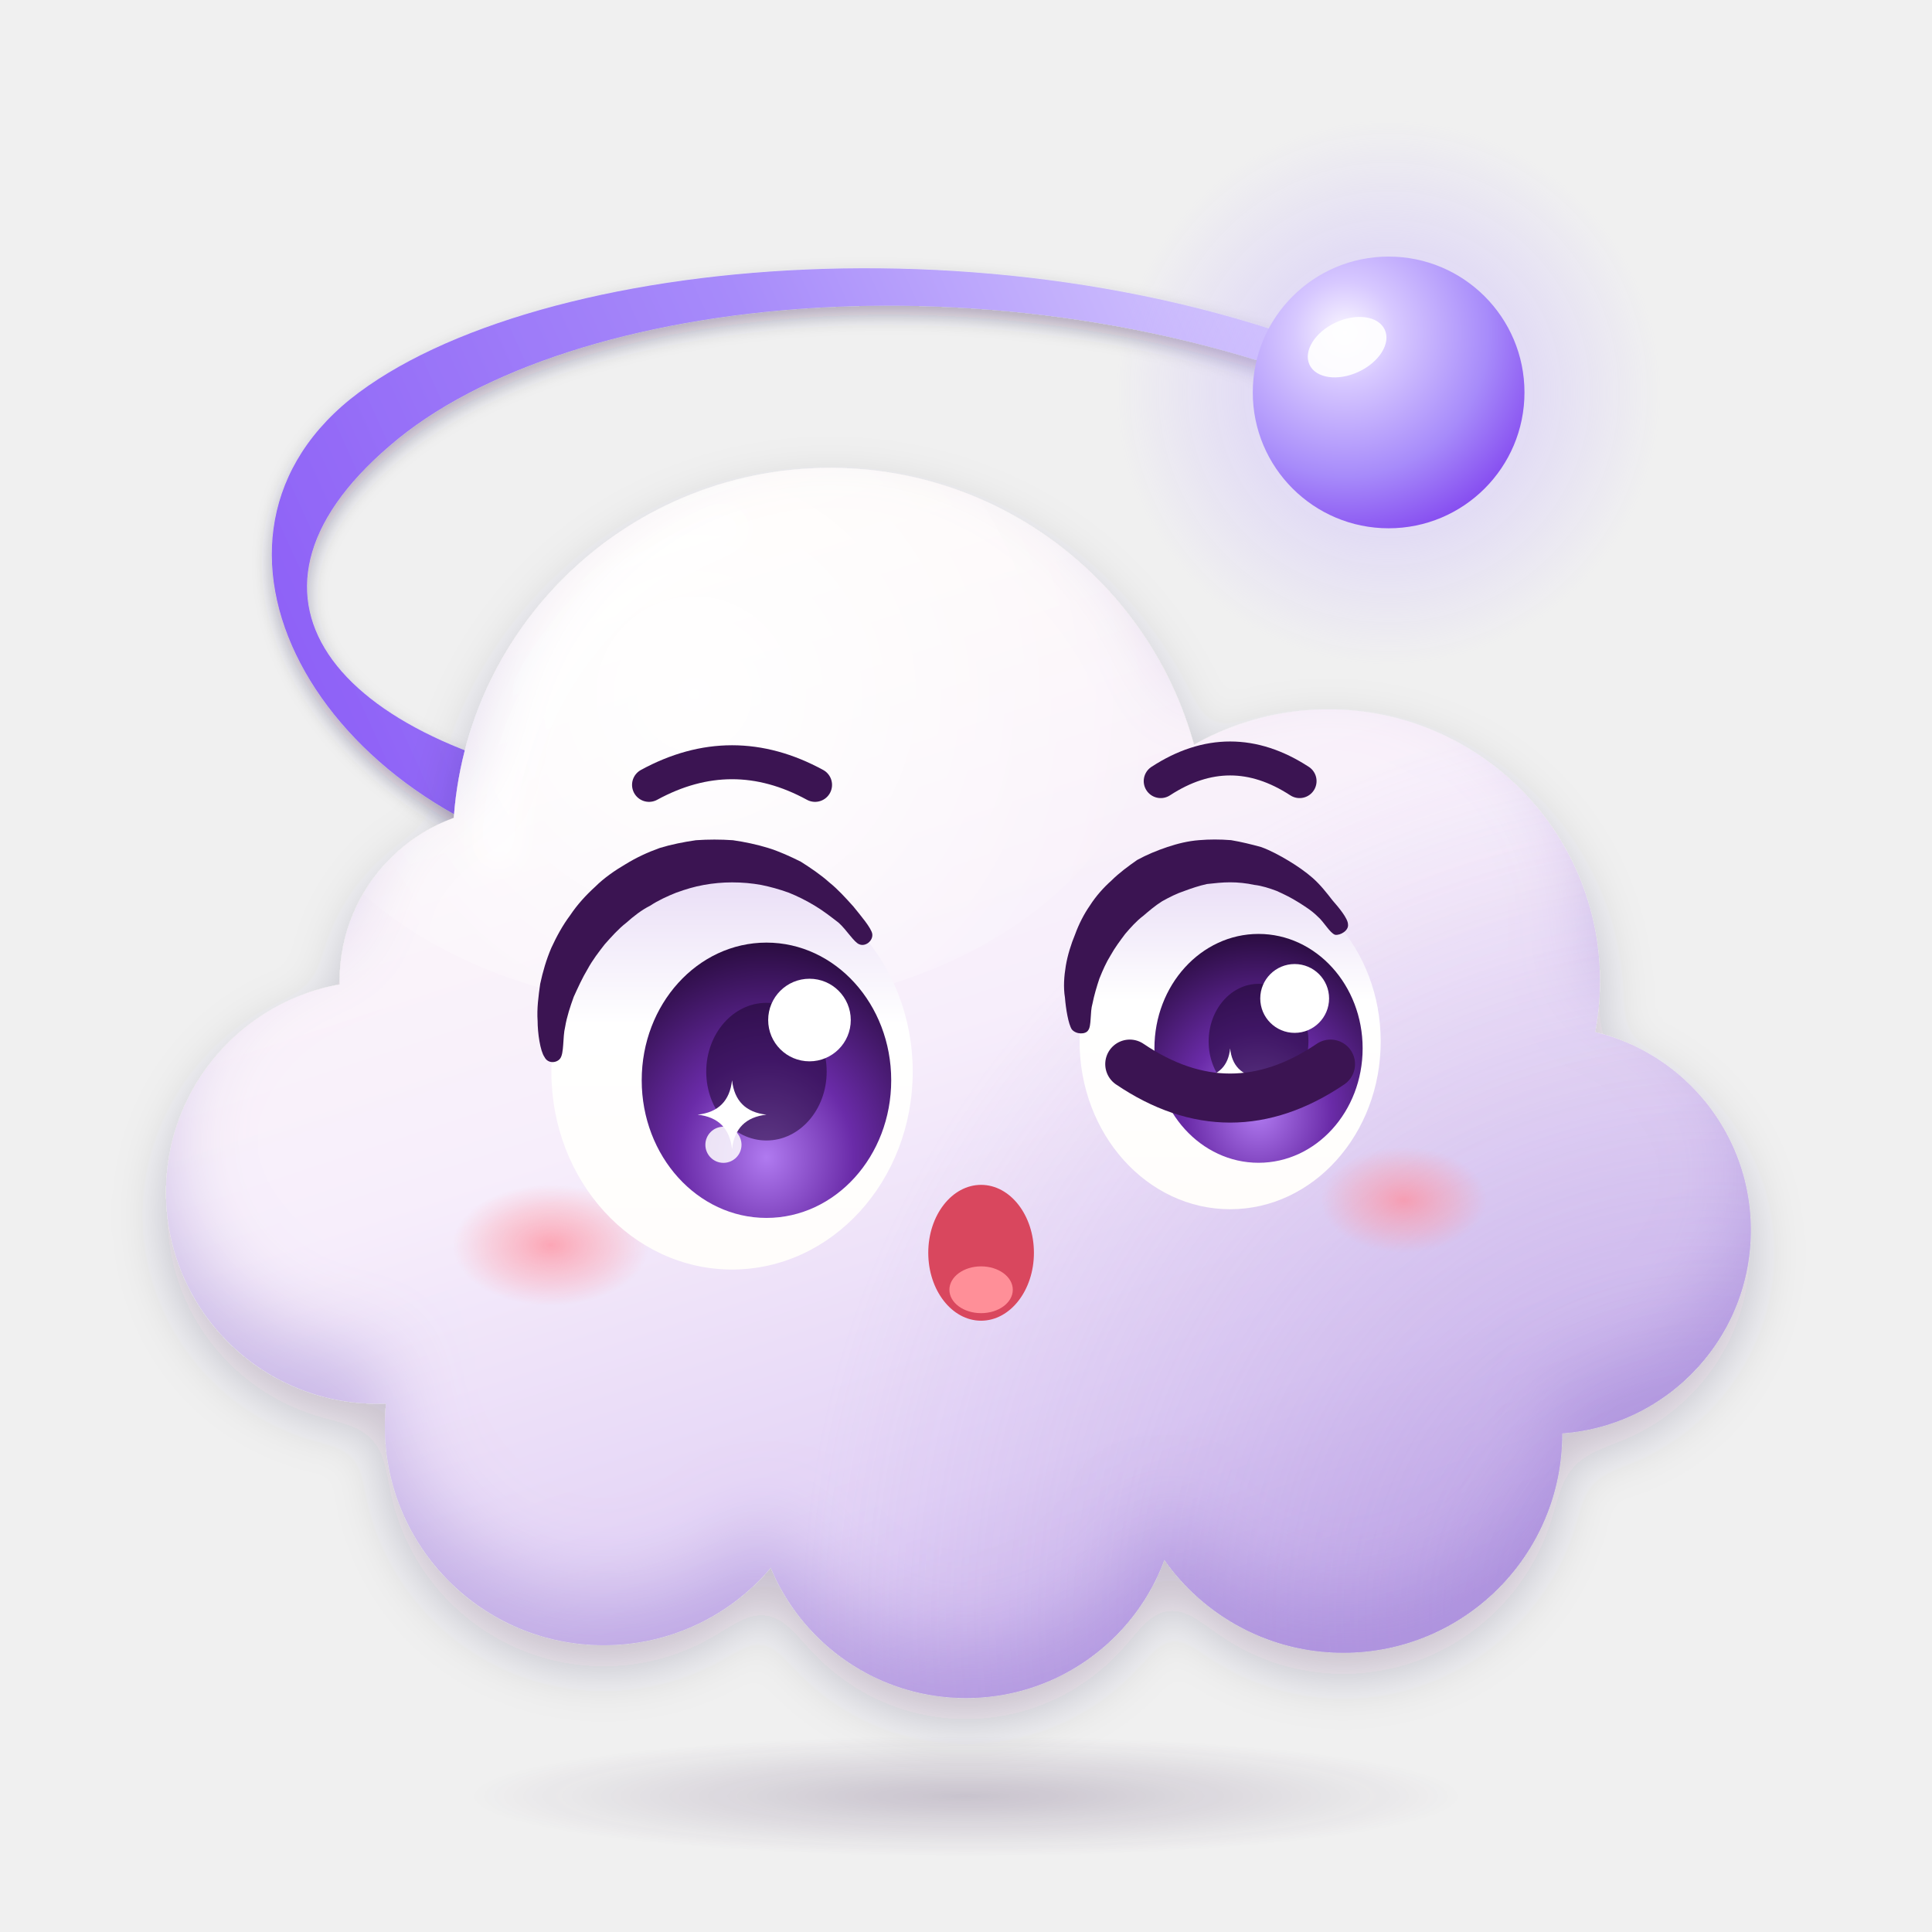
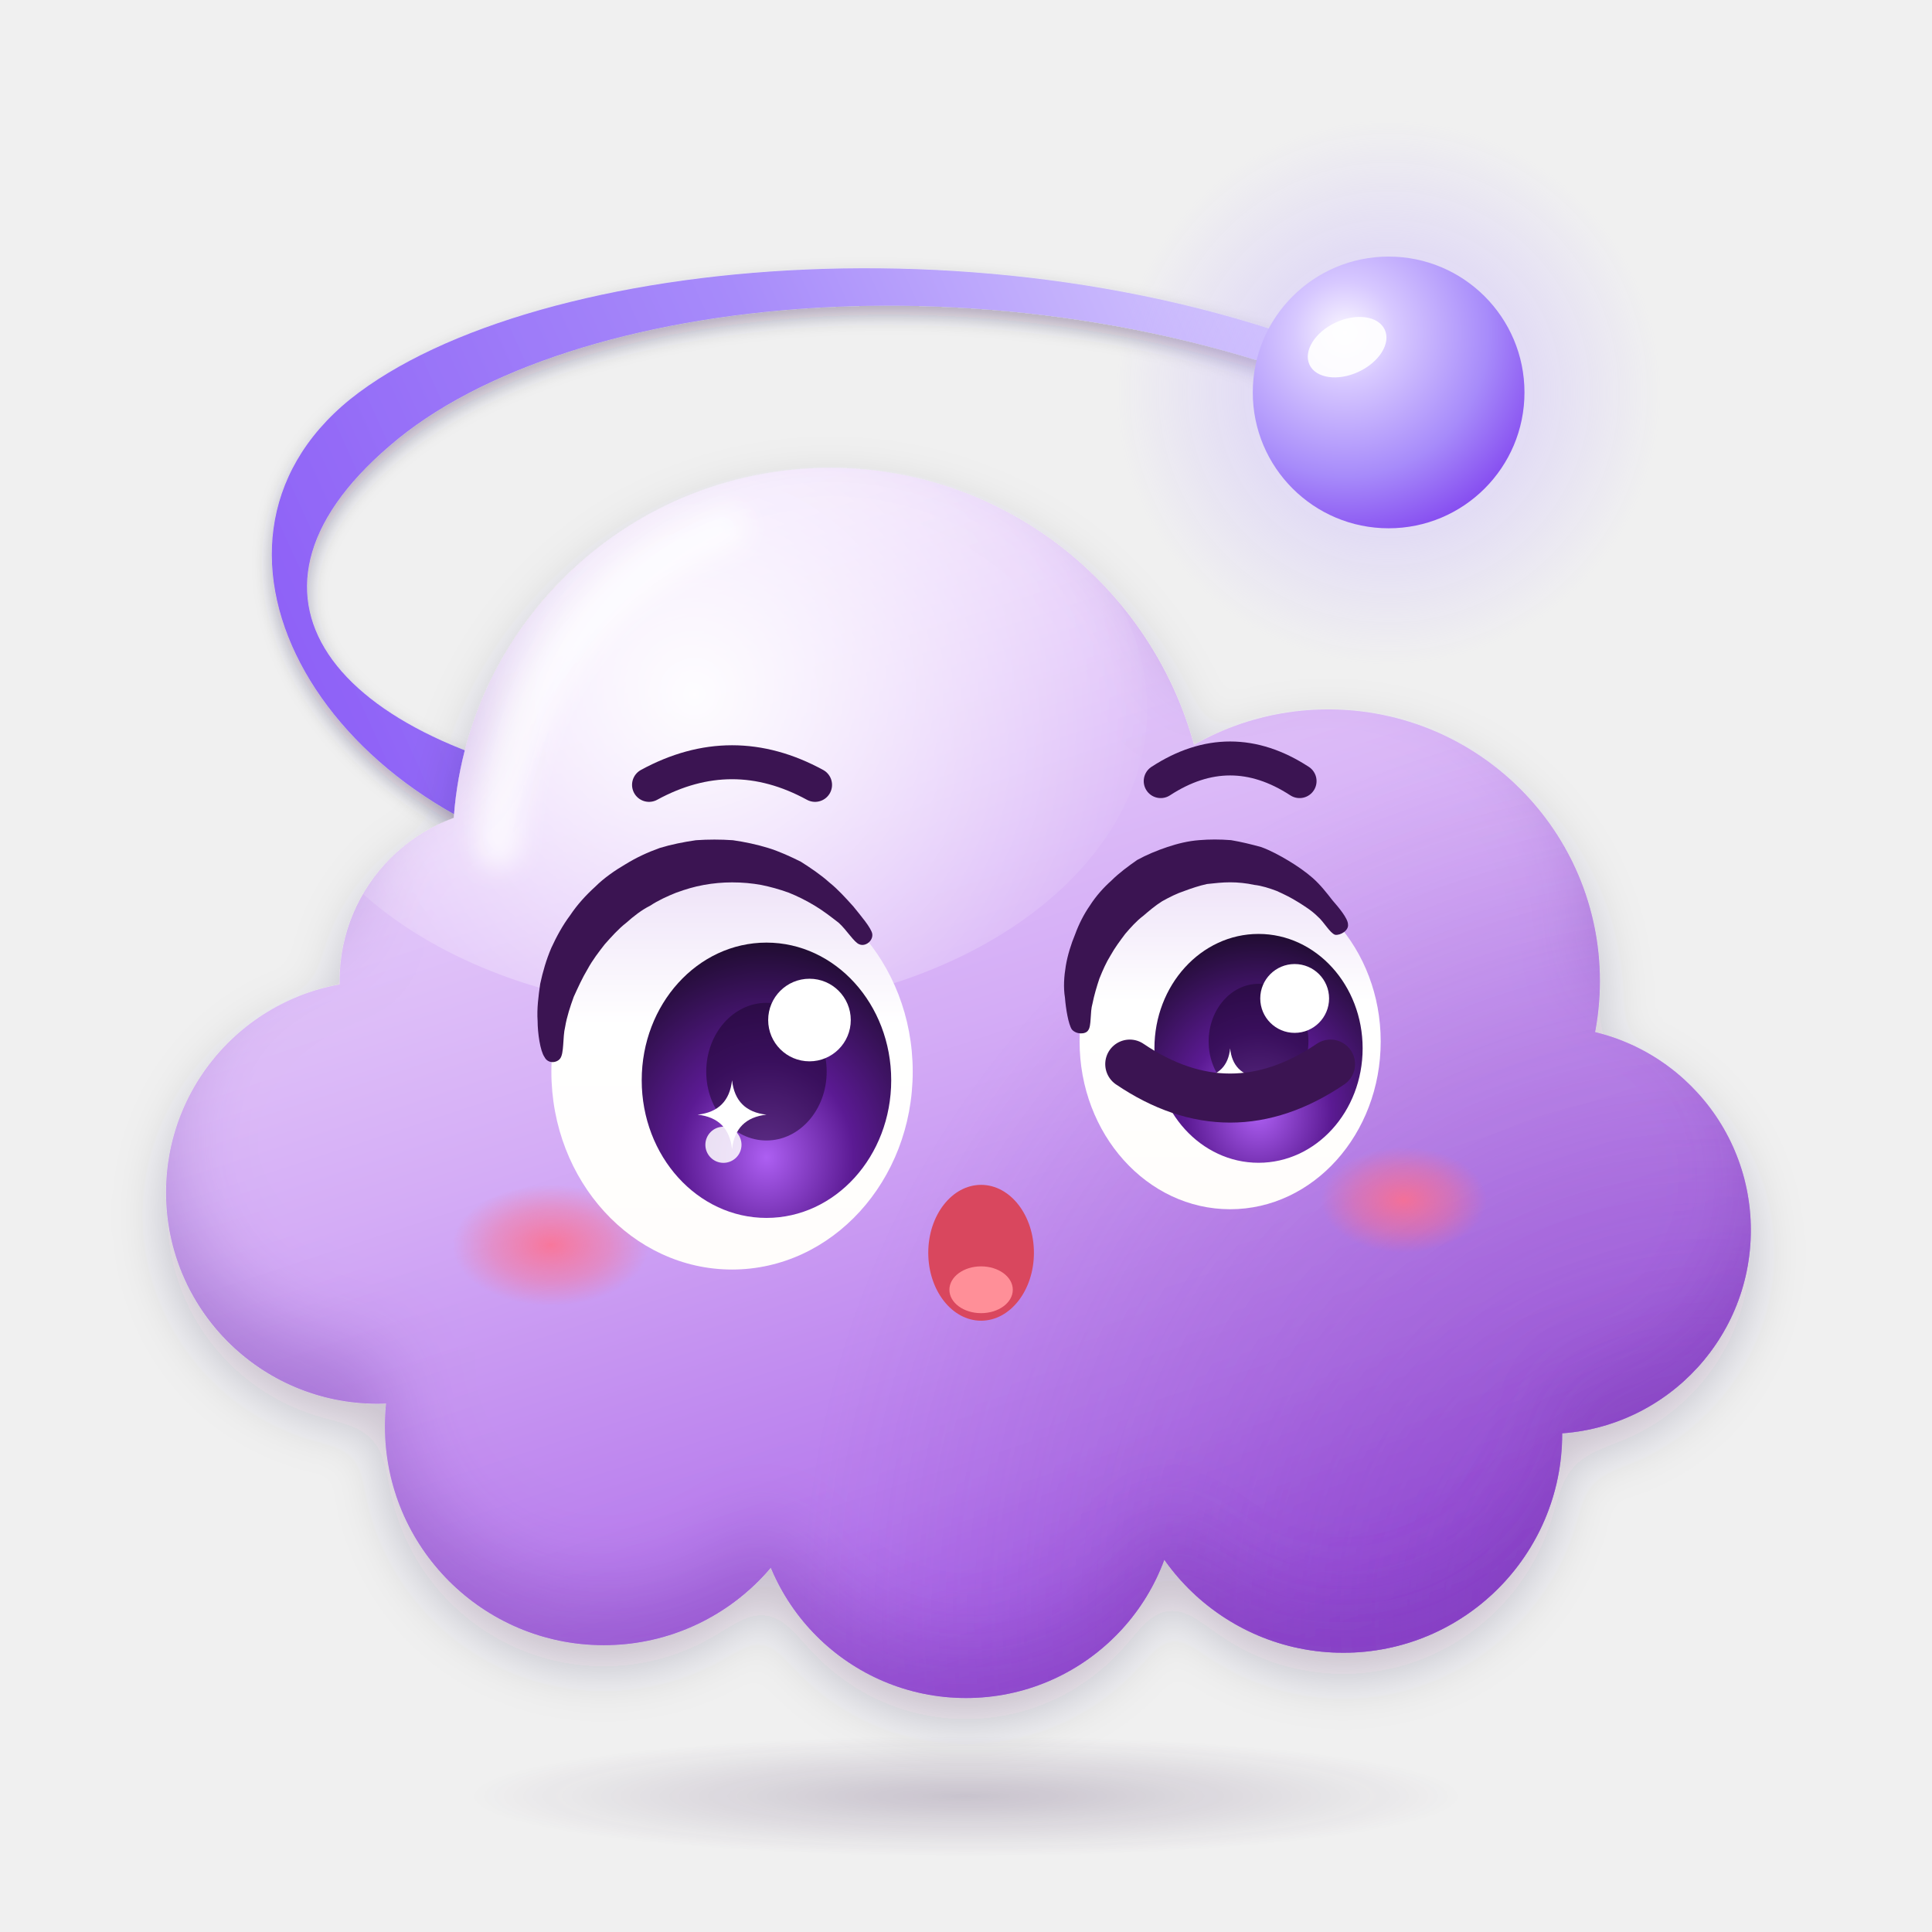
<svg xmlns="http://www.w3.org/2000/svg" viewBox="0 0 256 256" role="img" aria-labelledby="kcTitle">
  <style>
    .float{transform-origin:128px 200px;animation:kfloat 4s cubic-bezier(.45,0,.55,1) infinite}
    @keyframes kfloat{0%{transform:translate(0px,0px)}50%{transform:translate(0px,-3px)}100%{transform:translate(0px,0px)}}
    .groundB{transform-origin:128px 238px;animation:kgroundB 4s cubic-bezier(.45,0,.55,1) infinite}
    @keyframes kgroundB{0%{opacity:1;transform:scale(1,1)}50%{opacity:0.82;transform:scale(0.94,0.94)}100%{opacity:1;transform:scale(1,1)}}
    .hop{animation:khop 8s cubic-bezier(.45,0,.55,1) infinite}
    @keyframes khop{0%{transform:translate(0px,0px)}23.75%{transform:translate(0px,0px);animation-timing-function:cubic-bezier(.2,.75,.35,1)}25.625%{transform:translate(0px,-10px)}28.125%{transform:translate(0px,-8px)}28.75%{transform:translate(0px,-8px)}30%{transform:translate(-1.2px,-8px)}31.25%{transform:translate(0px,-8px)}32.5%{transform:translate(-1.2px,-8px)}33.75%{transform:translate(0px,-8px)}35%{transform:translate(-1.2px,-8px)}36.25%{transform:translate(0px,-8px)}37.5%{transform:translate(-1.2px,-8px)}38.75%{transform:translate(0px,-8px)}40%{transform:translate(0px,-8px);animation-timing-function:cubic-bezier(.6,0,.85,.45)}42.5%{transform:translate(0px,0px);animation-timing-function:cubic-bezier(.2,.75,.35,1)}44.375%{transform:translate(0px,0px)}46.875%{transform:translate(0px,0px);animation-timing-function:cubic-bezier(.2,.75,.35,1)}47.875%{transform:translate(0px,0px);animation-timing-function:cubic-bezier(.2,.75,.35,1)}50%{transform:translate(0px,-8px);animation-timing-function:cubic-bezier(.6,0,.85,.45)}52.125%{transform:translate(0px,0px);animation-timing-function:cubic-bezier(.2,.75,.35,1)}53.125%{transform:translate(0px,0px)}53.75%{transform:translate(0px,0px);animation-timing-function:cubic-bezier(.2,.75,.35,1)}54.75%{transform:translate(0px,0px);animation-timing-function:cubic-bezier(.2,.75,.35,1)}56.875%{transform:translate(0px,-8px);animation-timing-function:cubic-bezier(.6,0,.85,.45)}59%{transform:translate(0px,0px);animation-timing-function:cubic-bezier(.2,.75,.35,1)}60%{transform:translate(0px,0px)}100%{transform:translate(0px,0px)}}
    .squash{transform-origin:128px 226px;animation:ksquash 8s cubic-bezier(.45,0,.55,1) infinite}
    @keyframes ksquash{0%{transform:scale(1,1)}23.75%{transform:scale(1,1);animation-timing-function:cubic-bezier(.2,.75,.35,1)}25.625%{transform:scale(0.92,1.1)}28.125%{transform:scale(1,1)}28.75%{transform:scale(1,1)}30%{transform:scale(1,1)}31.25%{transform:scale(1,1)}32.5%{transform:scale(1,1)}33.75%{transform:scale(1,1)}35%{transform:scale(1,1)}36.25%{transform:scale(1,1)}37.5%{transform:scale(1,1)}38.75%{transform:scale(1,1)}40%{transform:scale(1,1);animation-timing-function:cubic-bezier(.6,0,.85,.45)}42.5%{transform:scale(1.07,0.92);animation-timing-function:cubic-bezier(.2,.75,.35,1)}44.375%{transform:scale(1,1)}46.875%{transform:scale(1,1);animation-timing-function:cubic-bezier(.2,.75,.35,1)}47.875%{transform:scale(1.06,0.92);animation-timing-function:cubic-bezier(.2,.75,.35,1)}50%{transform:scale(0.97,1.04);animation-timing-function:cubic-bezier(.6,0,.85,.45)}52.125%{transform:scale(1.06,0.93);animation-timing-function:cubic-bezier(.2,.75,.35,1)}53.125%{transform:scale(1,1)}53.75%{transform:scale(1,1);animation-timing-function:cubic-bezier(.2,.75,.35,1)}54.75%{transform:scale(1.06,0.92);animation-timing-function:cubic-bezier(.2,.75,.35,1)}56.875%{transform:scale(0.97,1.04);animation-timing-function:cubic-bezier(.6,0,.85,.45)}59%{transform:scale(1.06,0.93);animation-timing-function:cubic-bezier(.2,.75,.35,1)}60%{transform:scale(1,1)}100%{transform:scale(1,1)}}
    .groundA{transform-origin:128px 238px;animation:kgroundA 8s cubic-bezier(.45,0,.55,1) infinite}
    @keyframes kgroundA{0%{opacity:1;transform:scale(1,1)}23.75%{opacity:1;transform:scale(1,1);animation-timing-function:cubic-bezier(.2,.75,.35,1)}25.625%{opacity:0.817;transform:scale(0.893,0.893)}28.125%{opacity:0.853;transform:scale(0.915,0.915)}28.75%{opacity:0.853;transform:scale(0.915,0.915)}30%{opacity:0.853;transform:scale(0.915,0.915)}31.25%{opacity:0.853;transform:scale(0.915,0.915)}32.5%{opacity:0.853;transform:scale(0.915,0.915)}33.75%{opacity:0.853;transform:scale(0.915,0.915)}35%{opacity:0.853;transform:scale(0.915,0.915)}36.25%{opacity:0.853;transform:scale(0.915,0.915)}37.5%{opacity:0.853;transform:scale(0.915,0.915)}38.75%{opacity:0.853;transform:scale(0.915,0.915)}40%{opacity:0.853;transform:scale(0.915,0.915);animation-timing-function:cubic-bezier(.6,0,.85,.45)}42.5%{opacity:1;transform:scale(1.07,1.07);animation-timing-function:cubic-bezier(.2,.75,.35,1)}44.375%{opacity:1;transform:scale(1,1)}46.875%{opacity:1;transform:scale(1,1);animation-timing-function:cubic-bezier(.2,.75,.35,1)}47.875%{opacity:1;transform:scale(1.06,1.06);animation-timing-function:cubic-bezier(.2,.75,.35,1)}50%{opacity:0.853;transform:scale(0.915,0.915);animation-timing-function:cubic-bezier(.6,0,.85,.45)}52.125%{opacity:1;transform:scale(1.06,1.06);animation-timing-function:cubic-bezier(.2,.75,.35,1)}53.125%{opacity:1;transform:scale(1,1)}53.75%{opacity:1;transform:scale(1,1);animation-timing-function:cubic-bezier(.2,.75,.35,1)}54.75%{opacity:1;transform:scale(1.06,1.06);animation-timing-function:cubic-bezier(.2,.75,.35,1)}56.875%{opacity:0.853;transform:scale(0.915,0.915);animation-timing-function:cubic-bezier(.6,0,.85,.45)}59%{opacity:1;transform:scale(1.06,1.06);animation-timing-function:cubic-bezier(.2,.75,.35,1)}60%{opacity:1;transform:scale(1,1)}100%{opacity:1;transform:scale(1,1)}}
    .tilt{transform-origin:128px 160px;animation:ktilt 8s cubic-bezier(.45,0,.55,1) infinite}
    @keyframes ktilt{0%{transform:rotate(0deg)}3.75%{transform:rotate(0deg)}6.25%{transform:rotate(-3deg)}11.25%{transform:rotate(-3deg)}13.75%{transform:rotate(2deg)}18.75%{transform:rotate(2deg)}20.625%{transform:rotate(0deg)}62.5%{transform:rotate(0deg)}65.625%{transform:rotate(-4deg)}75%{transform:rotate(-4deg)}78.75%{transform:rotate(0deg)}100%{transform:rotate(0deg)}}
    .orbGlow{transform-origin:184px 52px;animation:korbGlow 8s cubic-bezier(.45,0,.55,1) infinite}
    @keyframes korbGlow{0%{opacity:0.45;transform:scale(0.9,0.9)}20%{opacity:0.5;transform:scale(0.95,0.95)}23.125%{opacity:1;transform:scale(1.5,1.5)}32.5%{opacity:0.6;transform:scale(1.05,1.05)}50%{opacity:0.8;transform:scale(1.2,1.2)}68.75%{opacity:0.6;transform:scale(1.05,1.05)}81.25%{opacity:0.45;transform:scale(0.9,0.9)}100%{opacity:0.45;transform:scale(0.9,0.9)}}
    .orbBall{transform-origin:184px 52px;animation:korbBall 8s cubic-bezier(.45,0,.55,1) infinite}
    @keyframes korbBall{0%{transform:scale(1,1)}21.875%{transform:scale(1,1)}23.5%{transform:scale(1.2,1.2)}25.625%{transform:scale(1,1)}100%{transform:scale(1,1)}}
    .eyeL{transform-origin:97px 142px;animation:keyeL 8s cubic-bezier(.45,0,.55,1) infinite}
    @keyframes keyeL{0%{opacity:1;transform:scale(1,1)}8.25%{opacity:1;transform:scale(1,1)}8.875%{opacity:1;transform:scale(1,0.22)}8.938%{opacity:0;transform:scale(1,0.22)}9.562%{opacity:0;transform:scale(1,0.22)}9.625%{opacity:1;transform:scale(1,0.22)}10.375%{opacity:1;transform:scale(1,1)}23.75%{opacity:1;transform:scale(1,1)}25%{opacity:1;transform:scale(1.24,1.24)}41.25%{opacity:1;transform:scale(1.24,1.24)}43.75%{opacity:1;transform:scale(1.14,1.14)}62.5%{opacity:1;transform:scale(1.14,1.14)}70%{opacity:1;transform:scale(1,1)}89.5%{opacity:1;transform:scale(1,1)}90.125%{opacity:1;transform:scale(1,0.22)}90.188%{opacity:0;transform:scale(1,0.22)}90.812%{opacity:0;transform:scale(1,0.22)}90.875%{opacity:1;transform:scale(1,0.22)}91.625%{opacity:1;transform:scale(1,1)}100%{opacity:1;transform:scale(1,1)}}
    .irisL{transform-origin:101px 143px;animation:kirisL 8s cubic-bezier(.45,0,.55,1) infinite}
    @keyframes kirisL{0%{transform:translate(0px,0px) scale(1,1)}3.75%{transform:translate(0px,0px) scale(1,1)}6.25%{transform:translate(-7px,1px) scale(1,1)}11.25%{transform:translate(-7px,1px) scale(1,1)}13.75%{transform:translate(2px,0px) scale(1,1)}18.75%{transform:translate(2px,0px) scale(1,1)}20.625%{transform:translate(0px,0px) scale(1,1)}24.375%{transform:translate(0px,0px) scale(1,1)}25%{transform:translate(-2px,0px) scale(0.62,0.62)}41.25%{transform:translate(-2px,0px) scale(0.62,0.62)}43.75%{transform:translate(-2px,0px) scale(1.12,1.12)}62.5%{transform:translate(-2px,0px) scale(1.12,1.12)}65%{transform:translate(2px,-5px) scale(1.12,1.12)}75%{transform:translate(2px,-5px) scale(1.12,1.12)}78.75%{transform:translate(0px,0px) scale(1,1)}100%{transform:translate(0px,0px) scale(1,1)}}
    .twinkleL{transform-origin:97px 148px;animation:ktwinkleL 8s cubic-bezier(.45,0,.55,1) infinite}
    @keyframes ktwinkleL{0%{opacity:0;transform:scale(0.5,0.5)}42.5%{opacity:0;transform:scale(0.5,0.5)}44.375%{opacity:1;transform:scale(1.3,1.3)}47.5%{opacity:1;transform:scale(0.9,0.9)}51.25%{opacity:1;transform:scale(1.25,1.25)}55%{opacity:1;transform:scale(0.9,0.9)}58.75%{opacity:1;transform:scale(1.2,1.2)}67.5%{opacity:1;transform:scale(1,1)}72.5%{opacity:0;transform:scale(0.5,0.5)}100%{opacity:0;transform:scale(0.5,0.5)}}
    .eyeR{transform-origin:163px 138px;animation:keyeR 8s cubic-bezier(.45,0,.55,1) infinite}
    @keyframes keyeR{0%{opacity:1;transform:scale(1,1)}8.25%{opacity:1;transform:scale(1,1)}8.875%{opacity:1;transform:scale(1,0.22)}8.938%{opacity:0;transform:scale(1,0.22)}9.562%{opacity:0;transform:scale(1,0.22)}9.625%{opacity:1;transform:scale(1,0.22)}10.375%{opacity:1;transform:scale(1,1)}23.75%{opacity:1;transform:scale(1,1)}25%{opacity:1;transform:scale(1.24,1.24)}41.25%{opacity:1;transform:scale(1.24,1.24)}43.75%{opacity:1;transform:scale(1.14,1.14)}62.5%{opacity:1;transform:scale(1.14,1.14)}70%{opacity:1;transform:scale(1,1)}89.5%{opacity:1;transform:scale(1,1)}90.125%{opacity:1;transform:scale(1,0.22)}90.188%{opacity:0;transform:scale(1,0.22)}90.812%{opacity:0;transform:scale(1,0.22)}90.875%{opacity:1;transform:scale(1,0.22)}91.625%{opacity:1;transform:scale(1,1)}100%{opacity:1;transform:scale(1,1)}}
    .irisR{transform-origin:166.3px 138.8px;animation:kirisR 8s cubic-bezier(.45,0,.55,1) infinite}
    @keyframes kirisR{0%{transform:translate(0px,0px) scale(1,1)}3.75%{transform:translate(0px,0px) scale(1,1)}6.25%{transform:translate(-7px,1px) scale(1,1)}11.25%{transform:translate(-7px,1px) scale(1,1)}13.75%{transform:translate(2px,0px) scale(1,1)}18.75%{transform:translate(2px,0px) scale(1,1)}20.625%{transform:translate(0px,0px) scale(1,1)}24.375%{transform:translate(0px,0px) scale(1,1)}25%{transform:translate(-2px,0px) scale(0.62,0.62)}41.25%{transform:translate(-2px,0px) scale(0.62,0.62)}43.75%{transform:translate(-2px,0px) scale(1.12,1.12)}62.5%{transform:translate(-2px,0px) scale(1.12,1.12)}65%{transform:translate(2px,-5px) scale(1.12,1.12)}75%{transform:translate(2px,-5px) scale(1.12,1.12)}78.75%{transform:translate(0px,0px) scale(1,1)}100%{transform:translate(0px,0px) scale(1,1)}}
    .twinkleR{transform-origin:163px 143px;animation:ktwinkleR 8s cubic-bezier(.45,0,.55,1) infinite}
    @keyframes ktwinkleR{0%{opacity:0;transform:scale(0.5,0.5)}42.5%{opacity:0;transform:scale(0.5,0.5)}44.375%{opacity:1;transform:scale(1.3,1.3)}47.5%{opacity:1;transform:scale(0.9,0.9)}51.25%{opacity:1;transform:scale(1.25,1.25)}55%{opacity:1;transform:scale(0.9,0.9)}58.75%{opacity:1;transform:scale(1.2,1.2)}67.5%{opacity:1;transform:scale(1,1)}72.5%{opacity:0;transform:scale(0.5,0.5)}100%{opacity:0;transform:scale(0.5,0.5)}}
    .shutL{animation:kshutL 8s cubic-bezier(.45,0,.55,1) infinite}
    @keyframes kshutL{0%{opacity:0}8.85%{opacity:0}8.938%{opacity:1}9.562%{opacity:1}9.65%{opacity:0}90.1%{opacity:0}90.188%{opacity:1}90.812%{opacity:1}90.9%{opacity:0}100%{opacity:0}}
    .shutR{animation:kshutR 8s cubic-bezier(.45,0,.55,1) infinite}
    @keyframes kshutR{0%{opacity:0}8.85%{opacity:0}8.938%{opacity:1}9.562%{opacity:1}9.65%{opacity:0}90.1%{opacity:0}90.188%{opacity:1}90.812%{opacity:1}90.9%{opacity:0}100%{opacity:0}}
    .browL{transform-origin:97px 109px;animation:kbrowL 8s cubic-bezier(.45,0,.55,1) infinite}
    @keyframes kbrowL{0%{transform:translate(0px,0px) rotate(0deg)}24.375%{transform:translate(0px,0px) rotate(0deg)}25.25%{transform:translate(0px,-9px) rotate(0deg)}41.25%{transform:translate(0px,-9px) rotate(0deg)}45%{transform:translate(0px,-5px) rotate(0deg)}68.75%{transform:translate(0px,-5px) rotate(0deg)}75%{transform:translate(0px,0px) rotate(0deg)}100%{transform:translate(0px,0px) rotate(0deg)}}
    .browR{transform-origin:163px 108.5px;animation:kbrowR 8s cubic-bezier(.45,0,.55,1) infinite}
    @keyframes kbrowR{0%{transform:translate(0px,0px) rotate(0deg)}24.375%{transform:translate(0px,0px) rotate(0deg)}25.25%{transform:translate(0px,-9px) rotate(0deg)}41.25%{transform:translate(0px,-9px) rotate(0deg)}45%{transform:translate(0px,-5px) rotate(0deg)}68.75%{transform:translate(0px,-5px) rotate(0deg)}75%{transform:translate(0px,0px) rotate(0deg)}100%{transform:translate(0px,0px) rotate(0deg)}}
    .smile{transform-origin:130px 163px;animation:ksmile 8s cubic-bezier(.45,0,.55,1) infinite}
    @keyframes ksmile{0%{opacity:1;transform:scale(1,1)}24.375%{opacity:1;transform:scale(1,1)}25%{opacity:0;transform:scale(0.6,0.6)}68.75%{opacity:0;transform:scale(0.6,0.6)}70.625%{opacity:1;transform:scale(1,1)}100%{opacity:1;transform:scale(1,1)}}
    .wowO{transform-origin:130px 164px;animation:kwowO 8s cubic-bezier(.45,0,.55,1) infinite}
    @keyframes kwowO{0%{opacity:0;transform:scale(0.4,0.4)}24.375%{opacity:0;transform:scale(0.4,0.4)}25.375%{opacity:1;transform:scale(1.15,1.15)}26.875%{opacity:1;transform:scale(1,1)}35%{opacity:1;transform:scale(0.9,1.3)}40%{opacity:1;transform:scale(1,1)}43.125%{opacity:1;transform:scale(1,1)}44.375%{opacity:0;transform:scale(0.5,0.5)}100%{opacity:0;transform:scale(0.4,0.4)}}
    .grin{transform-origin:130px 161px;animation:kgrin 8s cubic-bezier(.45,0,.55,1) infinite}
    @keyframes kgrin{0%{opacity:0;transform:scale(0.6,0.3)}43.75%{opacity:0;transform:scale(0.6,0.3)}45%{opacity:1;transform:scale(1,1)}68.75%{opacity:1;transform:scale(1,1)}70%{opacity:0;transform:scale(0.6,0.3)}100%{opacity:0;transform:scale(0.6,0.3)}}
    .bang{transform-origin:222px 108px;animation:kbang 8s cubic-bezier(.45,0,.55,1) infinite}
    @keyframes kbang{0%{opacity:0;transform:scale(0.2,0.2)}25%{opacity:0;transform:scale(0.2,0.2)}26%{opacity:1;transform:scale(1.1,1.1)}27.25%{opacity:1;transform:scale(1,1)}41.875%{opacity:1;transform:scale(1,1)}43.75%{opacity:0;transform:scale(0.2,0.2)}100%{opacity:0;transform:scale(0.2,0.2)}}
    .cheekL{transform-origin:73px 165px;animation:kcheekL 8s cubic-bezier(.45,0,.55,1) infinite}
    @keyframes kcheekL{0%{opacity:0.75;transform:scale(1,1)}43.75%{opacity:0.75;transform:scale(1,1)}46.25%{opacity:1;transform:scale(1.3,1.3)}67.5%{opacity:1;transform:scale(1.3,1.3)}72.5%{opacity:0.75;transform:scale(1,1)}100%{opacity:0.75;transform:scale(1,1)}}
    .cheekR{transform-origin:186px 159px;animation:kcheekR 8s cubic-bezier(.45,0,.55,1) infinite}
    @keyframes kcheekR{0%{opacity:0.75;transform:scale(1,1)}43.75%{opacity:0.75;transform:scale(1,1)}46.25%{opacity:1;transform:scale(1.3,1.3)}67.5%{opacity:1;transform:scale(1.3,1.3)}72.5%{opacity:0.75;transform:scale(1,1)}100%{opacity:0.75;transform:scale(1,1)}}
    .spark1{transform-origin:209px 31px;animation:kspark1 8s cubic-bezier(.45,0,.55,1) infinite}
    @keyframes kspark1{0%{opacity:0;transform:rotate(0deg) scale(0,0)}22.5%{opacity:0;transform:rotate(0deg) scale(0,0)}24.906%{opacity:1;transform:rotate(45deg) scale(1.15,1.15)}27.312%{opacity:1;transform:rotate(70deg) scale(0.85,0.85)}29.375%{opacity:0;transform:rotate(90deg) scale(0,0)}100%{opacity:0;transform:rotate(0deg) scale(0,0)}}
    .spark2{transform-origin:40px 92px;animation:kspark2 8s cubic-bezier(.45,0,.55,1) infinite}
    @keyframes kspark2{0%{opacity:0;transform:rotate(0deg) scale(0,0)}46.25%{opacity:0;transform:rotate(0deg) scale(0,0)}48.656%{opacity:1;transform:rotate(45deg) scale(1.15,1.15)}51.062%{opacity:1;transform:rotate(70deg) scale(0.85,0.85)}53.125%{opacity:0;transform:rotate(90deg) scale(0,0)}100%{opacity:0;transform:rotate(0deg) scale(0,0)}}
    .spark3{transform-origin:226px 150px;animation:kspark3 8s cubic-bezier(.45,0,.55,1) infinite}
    @keyframes kspark3{0%{opacity:0;transform:rotate(0deg) scale(0,0)}53.125%{opacity:0;transform:rotate(0deg) scale(0,0)}55.531%{opacity:1;transform:rotate(45deg) scale(1.15,1.15)}57.938%{opacity:1;transform:rotate(70deg) scale(0.85,0.85)}60%{opacity:0;transform:rotate(90deg) scale(0,0)}100%{opacity:0;transform:rotate(0deg) scale(0,0)}}
    @media (prefers-reduced-motion: reduce){*{animation:none!important}.moving{display:none}.still{display:inline}}
    .still{display:none}
  </style>
  <defs>
    <linearGradient id="kcBody" gradientUnits="userSpaceOnUse" x1="96" y1="62" x2="150" y2="226">
-       <stop offset="0" stop-color="#FFFCF8" />
-       <stop offset=".46" stop-color="#F7EEFB" />
-       <stop offset=".8" stop-color="#E2D2F6" />
-       <stop offset="1" stop-color="#C9B1EC" />
+       <stop offset="0" stop-color="#F1E2FD" />
+       <stop offset=".46" stop-color="#D4ACF6" />
+       <stop offset=".8" stop-color="#B679EC" />
+       <stop offset="1" stop-color="#9B4DE0" />
    </linearGradient>
    <radialGradient id="kcShade" gradientUnits="userSpaceOnUse" cx="226" cy="214" r="120">
-       <stop offset="0" stop-color="#A88BDB" stop-opacity=".5" />
-       <stop offset="1" stop-color="#A88BDB" stop-opacity="0" />
+       <stop offset="0" stop-color="#7734B2" stop-opacity=".5" />
+       <stop offset="1" stop-color="#7734B2" stop-opacity="0" />
    </radialGradient>
    <radialGradient id="kcSheen" gradientUnits="userSpaceOnUse" cx="92" cy="92" r="62">
      <stop offset="0" stop-color="#FFFFFF" stop-opacity=".95" />
      <stop offset="1" stop-color="#FFFFFF" stop-opacity="0" />
    </radialGradient>
    <radialGradient id="kcGround">
      <stop offset="0" stop-color="#2B0E42" stop-opacity=".2" />
      <stop offset="1" stop-color="#2B0E42" stop-opacity="0" />
    </radialGradient>
    <radialGradient id="kcCheek">
-       <stop offset="0" stop-color="#FF8F9E" stop-opacity=".75" />
-       <stop offset=".6" stop-color="#FF9AA6" stop-opacity=".35" />
-       <stop offset="1" stop-color="#FF9AA6" stop-opacity="0" />
+       <stop offset="0" stop-color="#FF6F8C" stop-opacity=".85" />
+       <stop offset=".6" stop-color="#FF6F8C" stop-opacity=".4" />
+       <stop offset="1" stop-color="#FF6F8C" stop-opacity="0" />
    </radialGradient>
    <linearGradient id="kcSclera" x1="0" y1="0" x2="0" y2="1">
-       <stop offset="0" stop-color="#E9DDF6" />
+       <stop offset="0" stop-color="#EEE2F8" />
      <stop offset=".38" stop-color="#FFFFFF" />
      <stop offset="1" stop-color="#FFFDFB" />
    </linearGradient>
    <radialGradient id="kcIris" cx=".5" cy=".78" r=".78">
-       <stop offset="0" stop-color="#B07AF0" />
-       <stop offset=".45" stop-color="#6A2BA8" />
-       <stop offset="1" stop-color="#2A0C40" />
+       <stop offset="0" stop-color="#AD5FF2" />
+       <stop offset=".45" stop-color="#5B1A93" />
+       <stop offset="1" stop-color="#200C31" />
    </radialGradient>
    <linearGradient id="kcTail" gradientUnits="userSpaceOnUse" x1="40" y1="112" x2="190" y2="44">
      <stop offset="0" stop-color="#8B5CF6" />
      <stop offset=".5" stop-color="#A78BFA" />
      <stop offset="1" stop-color="#E2D9FF" />
    </linearGradient>
    <radialGradient id="kcOrb" cx=".34" cy=".28" r=".85">
      <stop offset="0" stop-color="#FAF7FF" />
      <stop offset=".22" stop-color="#D7C8FF" />
      <stop offset=".62" stop-color="#A78BFA" />
      <stop offset="1" stop-color="#7C3AED" />
    </radialGradient>
    <radialGradient id="kcGlow">
      <stop offset="0" stop-color="#C4B0FF" stop-opacity=".9" />
      <stop offset=".45" stop-color="#C4B0FF" stop-opacity=".35" />
      <stop offset="1" stop-color="#C4B0FF" stop-opacity="0" />
    </radialGradient>
    <filter id="kcLift" x="-15%" y="-15%" width="130%" height="140%">
      <feDropShadow dx="0" dy="3" stdDeviation="3.5" flood-color="#2B0E42" flood-opacity=".2" />
    </filter>
    <filter id="kcPuff" x="-5%" y="-5%" width="110%" height="110%">
      <feOffset in="SourceAlpha" dy="-7" result="up" />
      <feGaussianBlur in="up" stdDeviation="5" result="upBlur" />
      <feComposite in="SourceAlpha" in2="upBlur" operator="out" result="rim" />
-       <feFlood flood-color="#9C7DD6" flood-opacity=".5" />
+       <feFlood flood-color="#7E3DB8" flood-opacity=".5" />
      <feComposite in2="rim" operator="in" result="shade" />
      <feMerge>
        <feMergeNode in="SourceGraphic" />
        <feMergeNode in="shade" />
      </feMerge>
    </filter>
    <filter id="kcEdge" x="-10%" y="-10%" width="120%" height="125%">
      <feDropShadow dx="0" dy="1.2" stdDeviation="1.2" flood-color="#2B0E42" flood-opacity=".3" />
    </filter>
    <filter id="kcSoft" x="-50%" y="-50%" width="200%" height="200%">
      <feGaussianBlur stdDeviation="1.6" />
    </filter>
    <clipPath id="kcCloud">
      <circle cx="110" cy="112" r="50" />
      <circle cx="176" cy="130" r="36" />
      <circle cx="205" cy="163" r="27" />
      <circle cx="178" cy="190" r="29" />
      <circle cx="128" cy="197" r="28" />
      <circle cx="80" cy="189" r="29" />
      <circle cx="50" cy="158" r="28" />
      <circle cx="68" cy="130" r="23" />
      <ellipse cx="128" cy="158" rx="84" ry="44" />
    </clipPath>
    <clipPath id="kcEyeL">
      <ellipse cx="97" cy="142" rx="21" ry="23" />
    </clipPath>
    <clipPath id="kcEyeR">
      <ellipse cx="163" cy="138" rx="17.5" ry="19.5" />
+     </clipPath>
+     <clipPath id="kcEyeLLid">
+       <ellipse cx="97" cy="142" rx="22.5" ry="24.5" />
+     </clipPath>
+     <clipPath id="kcEyeRLid">
+       <ellipse cx="163" cy="138" rx="19.0" ry="21.0" />
    </clipPath>
    <clipPath id="kcMouth">
      <path d="M116 160Q130 164 144 160Q143.5 180 130 180Q116.5 180 116 160Z" />
    </clipPath>
  </defs>
  <g class="groundA">
    <g class="groundB">
      <ellipse cx="128" cy="238" rx="66" ry="8" fill="url(#kcGround)" />
    </g>
  </g>
  <g class="float">
    <g class="hop">
      <g class="tilt">
        <g class="moving">
          <path d="M82.8 104.8C44.8 99.2 27.9 79.4 51.6 59.1C75.2 38.6 134.9 32.5 183.1 53.9L184.9 50.1C137.1 27.5 70.8 33.4 46.4 52.9C22.1 72.6 43.2 108.8 81.2 115.2Z" fill="url(#kcTail)" filter="url(#kcEdge)">
            <animate attributeName="d" dur="8s" repeatCount="indefinite" calcMode="spline" keyTimes="0;0.062;0.138;0.2;0.244;0.26;0.287;0.4;0.425;0.45;0.481;0.502;0.525;0.544;0.55;0.571;0.594;0.613;0.65;0.75;0.875;1" keySplines=".45 0 .55 1;.45 0 .55 1;.45 0 .55 1;.45 0 .55 1;.45 0 .55 1;.45 0 .55 1;.45 0 .55 1;.45 0 .55 1;.45 0 .55 1;.45 0 .55 1;.45 0 .55 1;.45 0 .55 1;.45 0 .55 1;.45 0 .55 1;.45 0 .55 1;.45 0 .55 1;.45 0 .55 1;.45 0 .55 1;.45 0 .55 1;.45 0 .55 1;.45 0 .55 1" values="M82.8 104.8C44.8 99.2 27.9 79.4 51.6 59.1C75.2 38.6 134.9 32.5 183.1 53.9L184.9 50.1C137.1 27.5 70.8 33.4 46.4 52.9C22.1 72.6 43.2 108.8 81.2 115.2Z;M82.8 104.8C44.7 99.5 27.8 80.7 50.8 59.6C73.6 38.3 132.6 28.6 181.9 47.5L183.4 43.6C134.6 23.5 69.1 33.2 45.3 53.5C21.8 74.1 43.2 109.1 81.2 115.2Z;M82.9 104.8C44.9 98.9 28 78.1 52.4 58.7C76.7 39 136.9 36.5 184 60.4L185.9 56.6C139.5 31.6 72.5 33.6 47.4 52.2C22.5 71.1 43.3 108.5 81.1 115.2Z;M82.8 104.8C44.8 99.2 27.9 79.4 51.6 59.1C75.2 38.6 134.9 32.5 183.1 53.9L184.9 50.1C137.1 27.5 70.8 33.4 46.4 52.9C22.1 72.6 43.2 108.8 81.2 115.2Z;M83 104.8C45.1 98.2 28.6 75.6 54.2 57.7C79.6 39.6 140.2 43 185 70.9L187.2 67.4C143.1 38.4 75.8 33.9 49.6 51C23.5 68.3 43.3 107.8 81 115.2Z;M82.5 104.8C44.2 101.2 27.5 86.9 46.7 62.3C65.7 37.5 118.8 12.2 171.2 18.5L171.7 14.4C119.5 6.7 60.4 33.2 40.3 57.2C20.5 81.3 43.2 110.8 81.5 115.2Z;M82.6 104.8C44.4 100.5 27.6 84.6 48.3 61.2C68.8 37.6 124.4 17.6 176.1 28.5L177 24.4C125.6 12.2 63.8 33 42.3 55.7C21 78.6 43.2 110.2 81.4 115.2Z;M82.7 104.8C44.5 100.2 27.6 83.3 49.1 60.6C70.5 37.8 127.3 21.2 178.4 34.8L179.5 30.7C128.8 15.9 65.5 33 43.3 55C21.2 77.1 43.2 109.8 81.3 115.2Z;M83 104.8C45.2 97.9 28.7 74.1 55 57.3C81.2 40.3 141.7 48.7 184.5 79.7L187 76.3C145 44.3 77.6 34.5 50.7 50.4C23.9 66.5 43.3 107.4 81 115.2Z;M82.8 104.8C44.6 99.7 27.7 81.4 50.4 59.9C72.8 38.2 131.3 26.7 181.1 44.3L182.6 40.3C133.2 21.5 68.2 33.1 44.8 53.9C21.6 74.8 43.2 109.3 81.2 115.2Z;M82.9 104.8C45 98.4 28.4 76.2 53.7 57.9C78.9 39.5 139.5 41.8 184.8 68.9L187 65.3C142.4 37.1 75 33.9 49 51.3C23.2 68.9 43.3 108 81.1 115.2Z;M82.7 104.8C44.5 100 27.6 82.6 49.5 60.4C71.3 38 129 23.7 179.5 39.1L180.8 35.1C130.7 18.5 66.5 33.1 43.8 54.6C21.3 76.2 43.2 109.6 81.3 115.2Z;M82.9 104.8C45 98.4 28.4 76.2 53.7 57.9C78.9 39.5 139.5 41.8 184.8 68.9L187 65.3C142.4 37.1 75 33.9 49 51.3C23.2 68.9 43.3 108 81.1 115.2Z;M82.8 104.8C44.7 99.5 27.8 80.7 50.8 59.6C73.6 38.3 132.6 28.6 181.9 47.5L183.4 43.6C134.6 23.5 69.1 33.2 45.3 53.5C21.8 74.1 43.2 109.1 81.2 115.2Z;M82.9 104.8C45 98.4 28.4 76.2 53.7 57.9C78.9 39.5 139.5 41.8 184.8 68.9L187 65.3C142.4 37.1 75 33.9 49 51.3C23.2 68.9 43.3 108 81.1 115.2Z;M82.7 104.8C44.5 100 27.6 82.6 49.5 60.4C71.3 38 129 23.7 179.5 39.1L180.8 35.1C130.7 18.5 66.5 33.1 43.8 54.6C21.3 76.2 43.2 109.6 81.3 115.2Z;M82.9 104.8C45 98.4 28.4 76.2 53.7 57.9C78.9 39.5 139.5 41.8 184.8 68.9L187 65.3C142.4 37.1 75 33.9 49 51.3C23.2 68.9 43.3 108 81.1 115.2Z;M82.8 104.8C44.7 99.5 27.8 80.7 50.8 59.6C73.6 38.3 132.6 28.6 181.9 47.5L183.4 43.6C134.6 23.5 69.1 33.2 45.3 53.5C21.8 74.1 43.2 109.1 81.2 115.2Z;M82.8 104.8C44.6 99.7 27.7 81.4 50.4 59.9C72.8 38.2 131.3 26.7 181.1 44.3L182.6 40.3C133.2 21.5 68.2 33.1 44.8 53.9C21.6 74.8 43.2 109.3 81.2 115.2Z;M82.8 104.8C44.8 99.2 27.9 79.4 51.6 59.1C75.2 38.6 134.9 32.5 183.1 53.9L184.9 50.1C137.1 27.5 70.8 33.4 46.4 52.9C22.1 72.6 43.2 108.8 81.2 115.2Z;M82.9 104.8C44.9 98.9 28 78.1 52.4 58.7C76.7 39 136.9 36.5 184 60.4L185.9 56.6C139.5 31.6 72.5 33.6 47.4 52.2C22.5 71.1 43.3 108.5 81.1 115.2Z;M82.8 104.8C44.8 99.2 27.9 79.4 51.6 59.1C75.2 38.6 134.9 32.5 183.1 53.9L184.9 50.1C137.1 27.5 70.8 33.4 46.4 52.9C22.1 72.6 43.2 108.8 81.2 115.2Z" />
          </path>
          <g>
            <animateTransform attributeName="transform" type="translate" dur="8s" repeatCount="indefinite" calcMode="spline" keyTimes="0;0.062;0.138;0.2;0.244;0.26;0.287;0.4;0.425;0.45;0.481;0.502;0.525;0.544;0.55;0.571;0.594;0.613;0.65;0.75;0.875;1" keySplines=".45 0 .55 1;.45 0 .55 1;.45 0 .55 1;.45 0 .55 1;.45 0 .55 1;.45 0 .55 1;.45 0 .55 1;.45 0 .55 1;.45 0 .55 1;.45 0 .55 1;.45 0 .55 1;.45 0 .55 1;.45 0 .55 1;.45 0 .55 1;.45 0 .55 1;.45 0 .55 1;.45 0 .55 1;.45 0 .55 1;.45 0 .55 1;.45 0 .55 1;.45 0 .55 1" values="0 0;-1.3 -6.5;1 6.5;0 0;2.1 17.2;-12.5 -35.6;-7.5 -25.5;-5.1 -19.3;1.7 26;-2.1 -9.7;1.9 15.1;-3.8 -14.9;1.9 15.1;-1.3 -6.5;1.9 15.1;-3.8 -14.9;1.9 15.1;-1.3 -6.5;-2.1 -9.7;0 0;1 6.5;0 0" />
            <circle class="orbGlow" cx="184" cy="52" r="36" fill="url(#kcGlow)" />
            <g class="orbBall">
              <circle cx="184" cy="52" r="18" fill="url(#kcOrb)" />
              <ellipse cx="178.5" cy="46" rx="5.5" ry="3.6" fill="#FFFFFF" opacity=".92" transform="rotate(-25 178.5 46)" />
            </g>
            <g opacity="0" class="spark1">
              <path d="M209 21Q210 30 219 31Q210 32 209 41Q208 32 199 31Q208 30 209 21Z" fill="#C4B0FF" />
              <path d="M209 26.5Q209.4 30.6 213.5 31Q209.4 31.4 209 35.5Q208.6 31.4 204.5 31Q208.6 30.6 209 26.5Z" fill="#FFFFFF" />
            </g>
          </g>
        </g>
        <g class="still">
          <path d="M82.8 104.8C44.8 99.2 27.9 79.4 51.6 59.1C75.2 38.6 134.9 32.5 183.1 53.9L184.9 50.1C137.1 27.5 70.8 33.4 46.4 52.9C22.1 72.6 43.2 108.8 81.2 115.2Z" fill="url(#kcTail)" filter="url(#kcEdge)" />
          <circle cx="184" cy="52" r="36" fill="url(#kcGlow)" />
          <g>
            <circle cx="184" cy="52" r="18" fill="url(#kcOrb)" />
            <ellipse cx="178.5" cy="46" rx="5.5" ry="3.6" fill="#FFFFFF" opacity=".92" transform="rotate(-25 178.5 46)" />
          </g>
        </g>
        <g class="squash">
          <g filter="url(#kcLift)">
            <g filter="url(#kcPuff)">
              <g clip-path="url(#kcCloud)">
                <rect x="10" y="50" width="236" height="190" fill="url(#kcBody)" />
                <rect x="10" y="50" width="236" height="190" fill="url(#kcShade)" />
                <ellipse cx="94" cy="94" rx="58" ry="40" fill="url(#kcSheen)" />
                <path d="M66 112A46 46 0 0 1 96 70" fill="none" stroke="#FFFFFF" stroke-width="6" stroke-linecap="round" opacity=".7" filter="url(#kcSoft)" />
              </g>
            </g>
          </g>
          <ellipse class="cheekL" cx="73" cy="165" rx="13" ry="8" fill="url(#kcCheek)" />
          <ellipse class="cheekR" cx="186" cy="159" rx="11" ry="7" fill="url(#kcCheek)" />
          <g class="eyeL" transform="translate(97 142) scale(1.14) translate(-97 -142)">
            <ellipse cx="97" cy="142" rx="21" ry="23" fill="url(#kcSclera)" />
            <g clip-path="url(#kcEyeL)">
              <g class="irisL">
                <ellipse cx="101" cy="143" rx="14.5" ry="16" fill="url(#kcIris)" />
                <ellipse cx="101" cy="142" rx="7" ry="8" fill="#1E0630" opacity=".55" />
                <circle cx="106" cy="136" r="4.8" fill="#FFFFFF" />
                <circle cx="96" cy="150.5" r="2.1" fill="#FFFFFF" opacity=".85" />
                <g class="twinkleL">
                  <path d="M97 143Q97.4 146.6 101 147Q97.4 147.4 97 151Q96.6 147.4 93 147Q96.6 146.6 97 143Z" fill="#FFFFFF" />
                </g>
              </g>
            </g>
            <path d="M75.2 140.3C74.7 139.6 74.4 137.5 74.4 136.1C74.3 134.7 74.5 133.2 74.7 131.8C75 130.4 75.4 129 76 127.6C76.6 126.3 77.3 125 78.2 123.8C79 122.6 80 121.5 81.1 120.5C82.1 119.5 83.4 118.6 84.6 117.9C85.9 117.1 87.2 116.5 88.6 116C89.9 115.6 91.4 115.3 92.8 115.1C94.2 115 95.7 115 97.1 115.1C98.5 115.3 99.9 115.6 101.2 116C102.5 116.4 103.8 117 105 117.6C106.1 118.3 107.3 119.1 108.3 120C109.3 120.8 110.2 121.8 111.1 122.8C111.9 123.8 113.2 125.3 113.3 126C113.4 126.8 112.5 127.5 111.8 127.2C111.2 127 110.3 125.5 109.4 124.7C108.5 124 107.6 123.3 106.6 122.7C105.6 122.1 104.6 121.6 103.6 121.2C102.5 120.8 101.4 120.5 100.4 120.3C99.3 120.1 98.2 120 97 120C95.9 120 94.8 120.1 93.7 120.3C92.6 120.5 91.6 120.8 90.5 121.2C89.5 121.6 88.4 122.1 87.5 122.7C86.5 123.2 85.6 123.9 84.7 124.7C83.8 125.4 83 126.3 82.2 127.2C81.5 128.1 80.8 129 80.2 130.1C79.6 131.1 79.1 132.2 78.6 133.3C78.2 134.4 77.8 135.6 77.6 136.8C77.3 138 77.5 139.9 77 140.5C76.6 141 75.6 141.1 75.2 140.3Z" fill="#3B1452" />
          </g>
          <g class="eyeR" transform="translate(163 138) scale(1.14) translate(-163 -138)">
            <ellipse cx="163" cy="138" rx="17.5" ry="19.5" fill="url(#kcSclera)" />
            <g clip-path="url(#kcEyeR)">
              <g class="irisR">
                <ellipse cx="166.3" cy="138.8" rx="12.1" ry="13.3" fill="url(#kcIris)" />
                <ellipse cx="166.3" cy="138" rx="5.8" ry="6.7" fill="#1E0630" opacity=".55" />
                <circle cx="170.5" cy="133" r="4" fill="#FFFFFF" />
                <circle cx="162.2" cy="145.1" r="1.8" fill="#FFFFFF" opacity=".85" />
                <g class="twinkleR">
                  <path d="M163 138.8Q163.3 141.8 166.3 142.2Q163.3 142.5 163 145.5Q162.7 142.5 159.7 142.2Q162.7 141.8 163 138.8Z" fill="#FFFFFF" />
                </g>
              </g>
            </g>
            <path d="M144.6 136.6C144.2 136 143.9 134.2 143.8 132.9C143.6 131.7 143.7 130.4 143.9 129.2C144.1 128 144.5 126.7 145 125.5C145.4 124.4 146 123.2 146.7 122.2C147.4 121.1 148.3 120.1 149.2 119.3C150.1 118.4 151.2 117.6 152.2 116.9C153.3 116.3 154.5 115.8 155.7 115.4C156.9 115 158.1 114.7 159.4 114.6C160.6 114.5 161.8 114.5 163.1 114.6C164.3 114.8 165.5 115.1 166.6 115.4C167.7 115.8 168.8 116.4 169.8 117C170.8 117.6 171.8 118.3 172.6 119C173.5 119.8 174.2 120.7 174.9 121.6C175.6 122.4 176.7 123.7 176.7 124.4C176.8 125.1 175.8 125.7 175.2 125.6C174.6 125.4 173.9 124.1 173.2 123.5C172.5 122.8 171.7 122.3 170.9 121.8C170.1 121.3 169.3 120.9 168.4 120.5C167.6 120.2 166.7 119.9 165.8 119.8C164.9 119.6 163.9 119.5 163 119.5C162.1 119.5 161.2 119.6 160.3 119.7C159.4 119.9 158.5 120.2 157.7 120.5C156.8 120.8 156 121.2 155.1 121.7C154.3 122.2 153.6 122.8 152.9 123.4C152.1 124 151.4 124.8 150.8 125.5C150.2 126.3 149.6 127.1 149.1 128C148.6 128.8 148.2 129.7 147.8 130.7C147.5 131.6 147.2 132.6 147 133.6C146.7 134.6 146.9 136.2 146.5 136.7C146.2 137.2 145.1 137.2 144.6 136.6Z" fill="#3B1452" />
          </g>
          <path opacity="0" class="shutL" d="M81 145Q97 154 113 145" fill="none" stroke="#3B1452" stroke-width="6.5" stroke-linecap="round" stroke-linejoin="round" />
          <path class="shutR" d="M149.7 141Q163 150 176.3 141" fill="none" stroke="#3B1452" stroke-width="6.5" stroke-linecap="round" stroke-linejoin="round" />
          <g class="browL" transform="translate(0 -7) rotate(0 97 109)">
            <path d="M86 111Q97 105 108 111" fill="none" stroke="#3B1452" stroke-width="4.5" stroke-linecap="round" stroke-linejoin="round" />
          </g>
          <g class="browR" transform="translate(0 -7) rotate(0 163 108.5)">
            <path d="M153.8 110.5Q163 104.5 172.2 110.5" fill="none" stroke="#3B1452" stroke-width="4.5" stroke-linecap="round" stroke-linejoin="round" />
          </g>
          <path opacity="0" class="smile" d="M120 159Q130 170 140 159" fill="none" stroke="#F0676B" stroke-width="5" stroke-linecap="round" stroke-linejoin="round" />
          <g class="wowO">
            <ellipse cx="130" cy="166" rx="7" ry="9" fill="#D9475E" />
            <ellipse cx="130" cy="170.9" rx="4.2" ry="3.1" fill="#FF8F98" />
          </g>
          <g opacity="0" class="grin">
            <path d="M116 160Q130 164 144 160Q143.5 180 130 180Q116.5 180 116 160Z" fill="#D9475E" />
            <ellipse cx="130" cy="179" rx="9" ry="6" fill="#FF8F98" clip-path="url(#kcMouth)" />
          </g>
        </g>
        <g opacity="0" class="bang">
          <path d="M222 85.9V111.4" fill="none" stroke="#FFFFFF" stroke-width="10.64" stroke-linecap="round" stroke-linejoin="round" />
          <circle cx="222" cy="123.3" r="6.2" fill="#FFFFFF" />
          <path d="M222 85.9V111.4" fill="none" stroke="#7C3AED" stroke-width="7.14" stroke-linecap="round" stroke-linejoin="round" />
          <circle cx="222" cy="123.3" r="4.4" fill="#7C3AED" />
        </g>
        <g opacity="0" class="spark2">
          <path d="M40 84Q40.8 91.2 48 92Q40.8 92.8 40 100Q39.2 92.8 32 92Q39.2 91.2 40 84Z" fill="#FFD36E" />
          <path d="M40 88.4Q40.4 91.6 43.6 92Q40.4 92.4 40 95.6Q39.6 92.4 36.4 92Q39.6 91.6 40 88.4Z" fill="#FFFFFF" />
        </g>
        <g opacity="0" class="spark3">
          <path d="M226 142.5Q226.8 149.2 233.5 150Q226.8 150.8 226 157.5Q225.2 150.8 218.5 150Q225.2 149.2 226 142.5Z" fill="#C4B0FF" />
          <path d="M226 146.6Q226.3 149.7 229.4 150Q226.3 150.3 226 153.4Q225.7 150.3 222.6 150Q225.7 149.7 226 146.6Z" fill="#FFFFFF" />
        </g>
      </g>
    </g>
  </g>
</svg>
